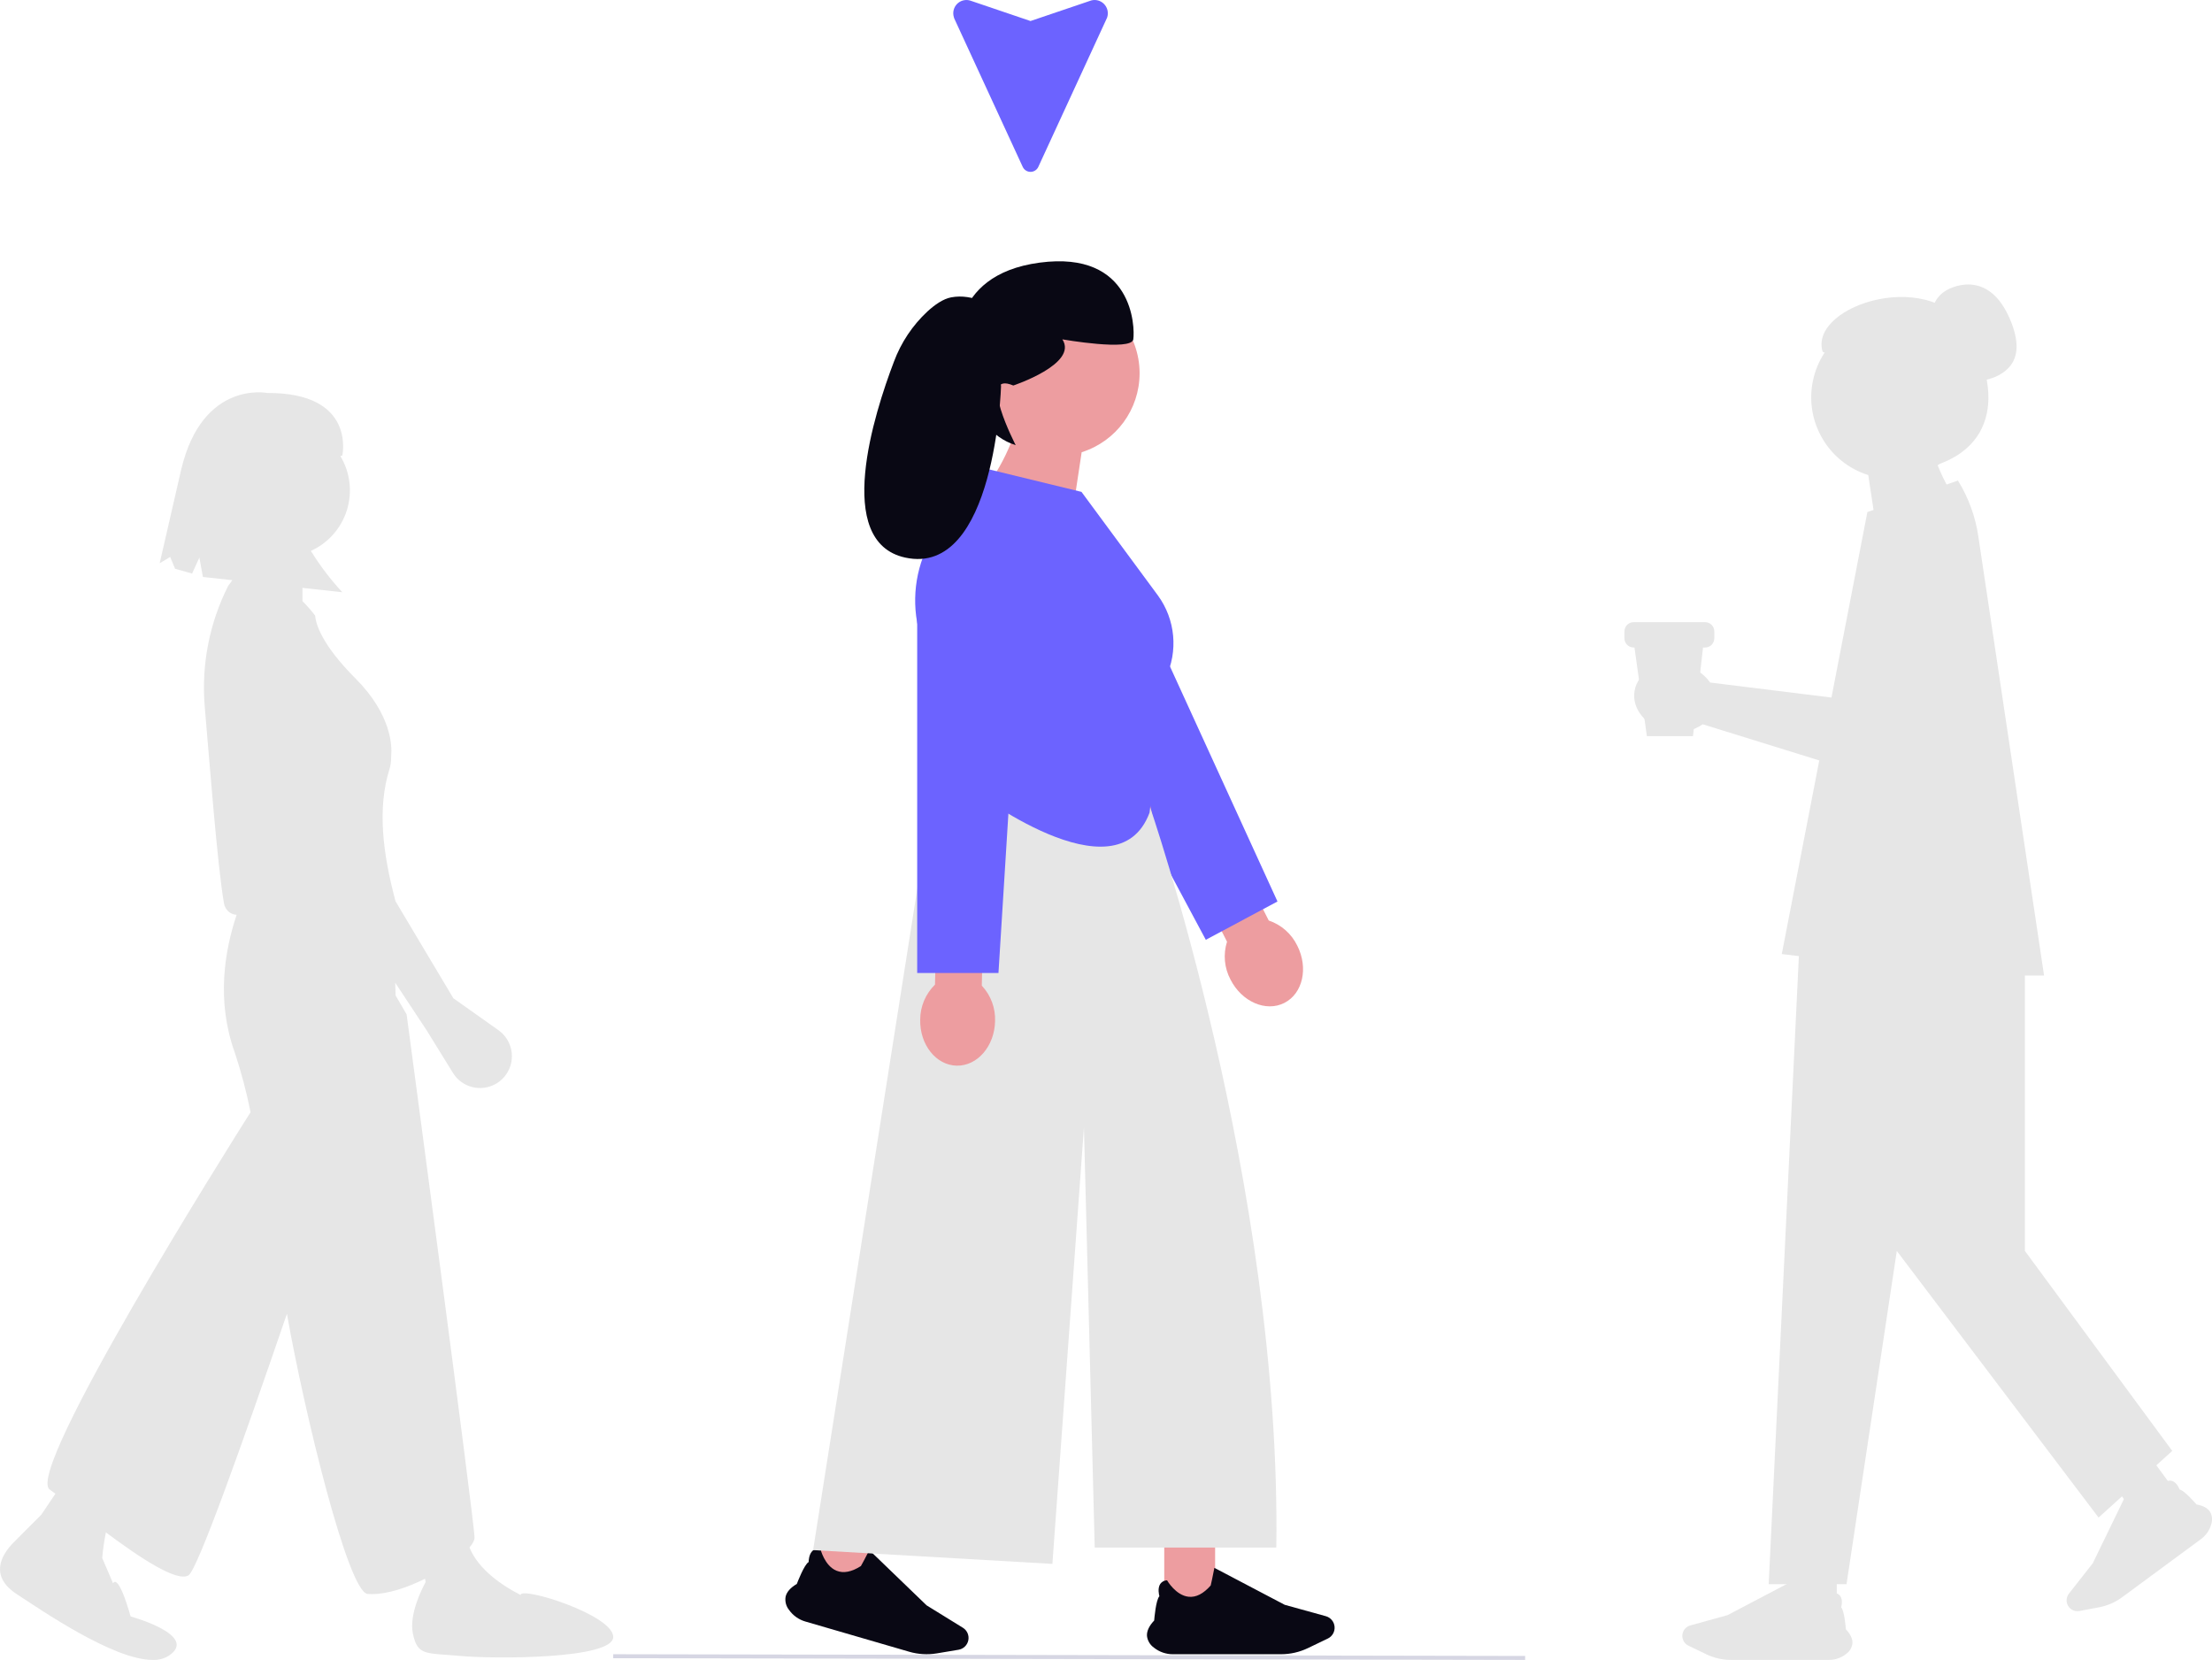
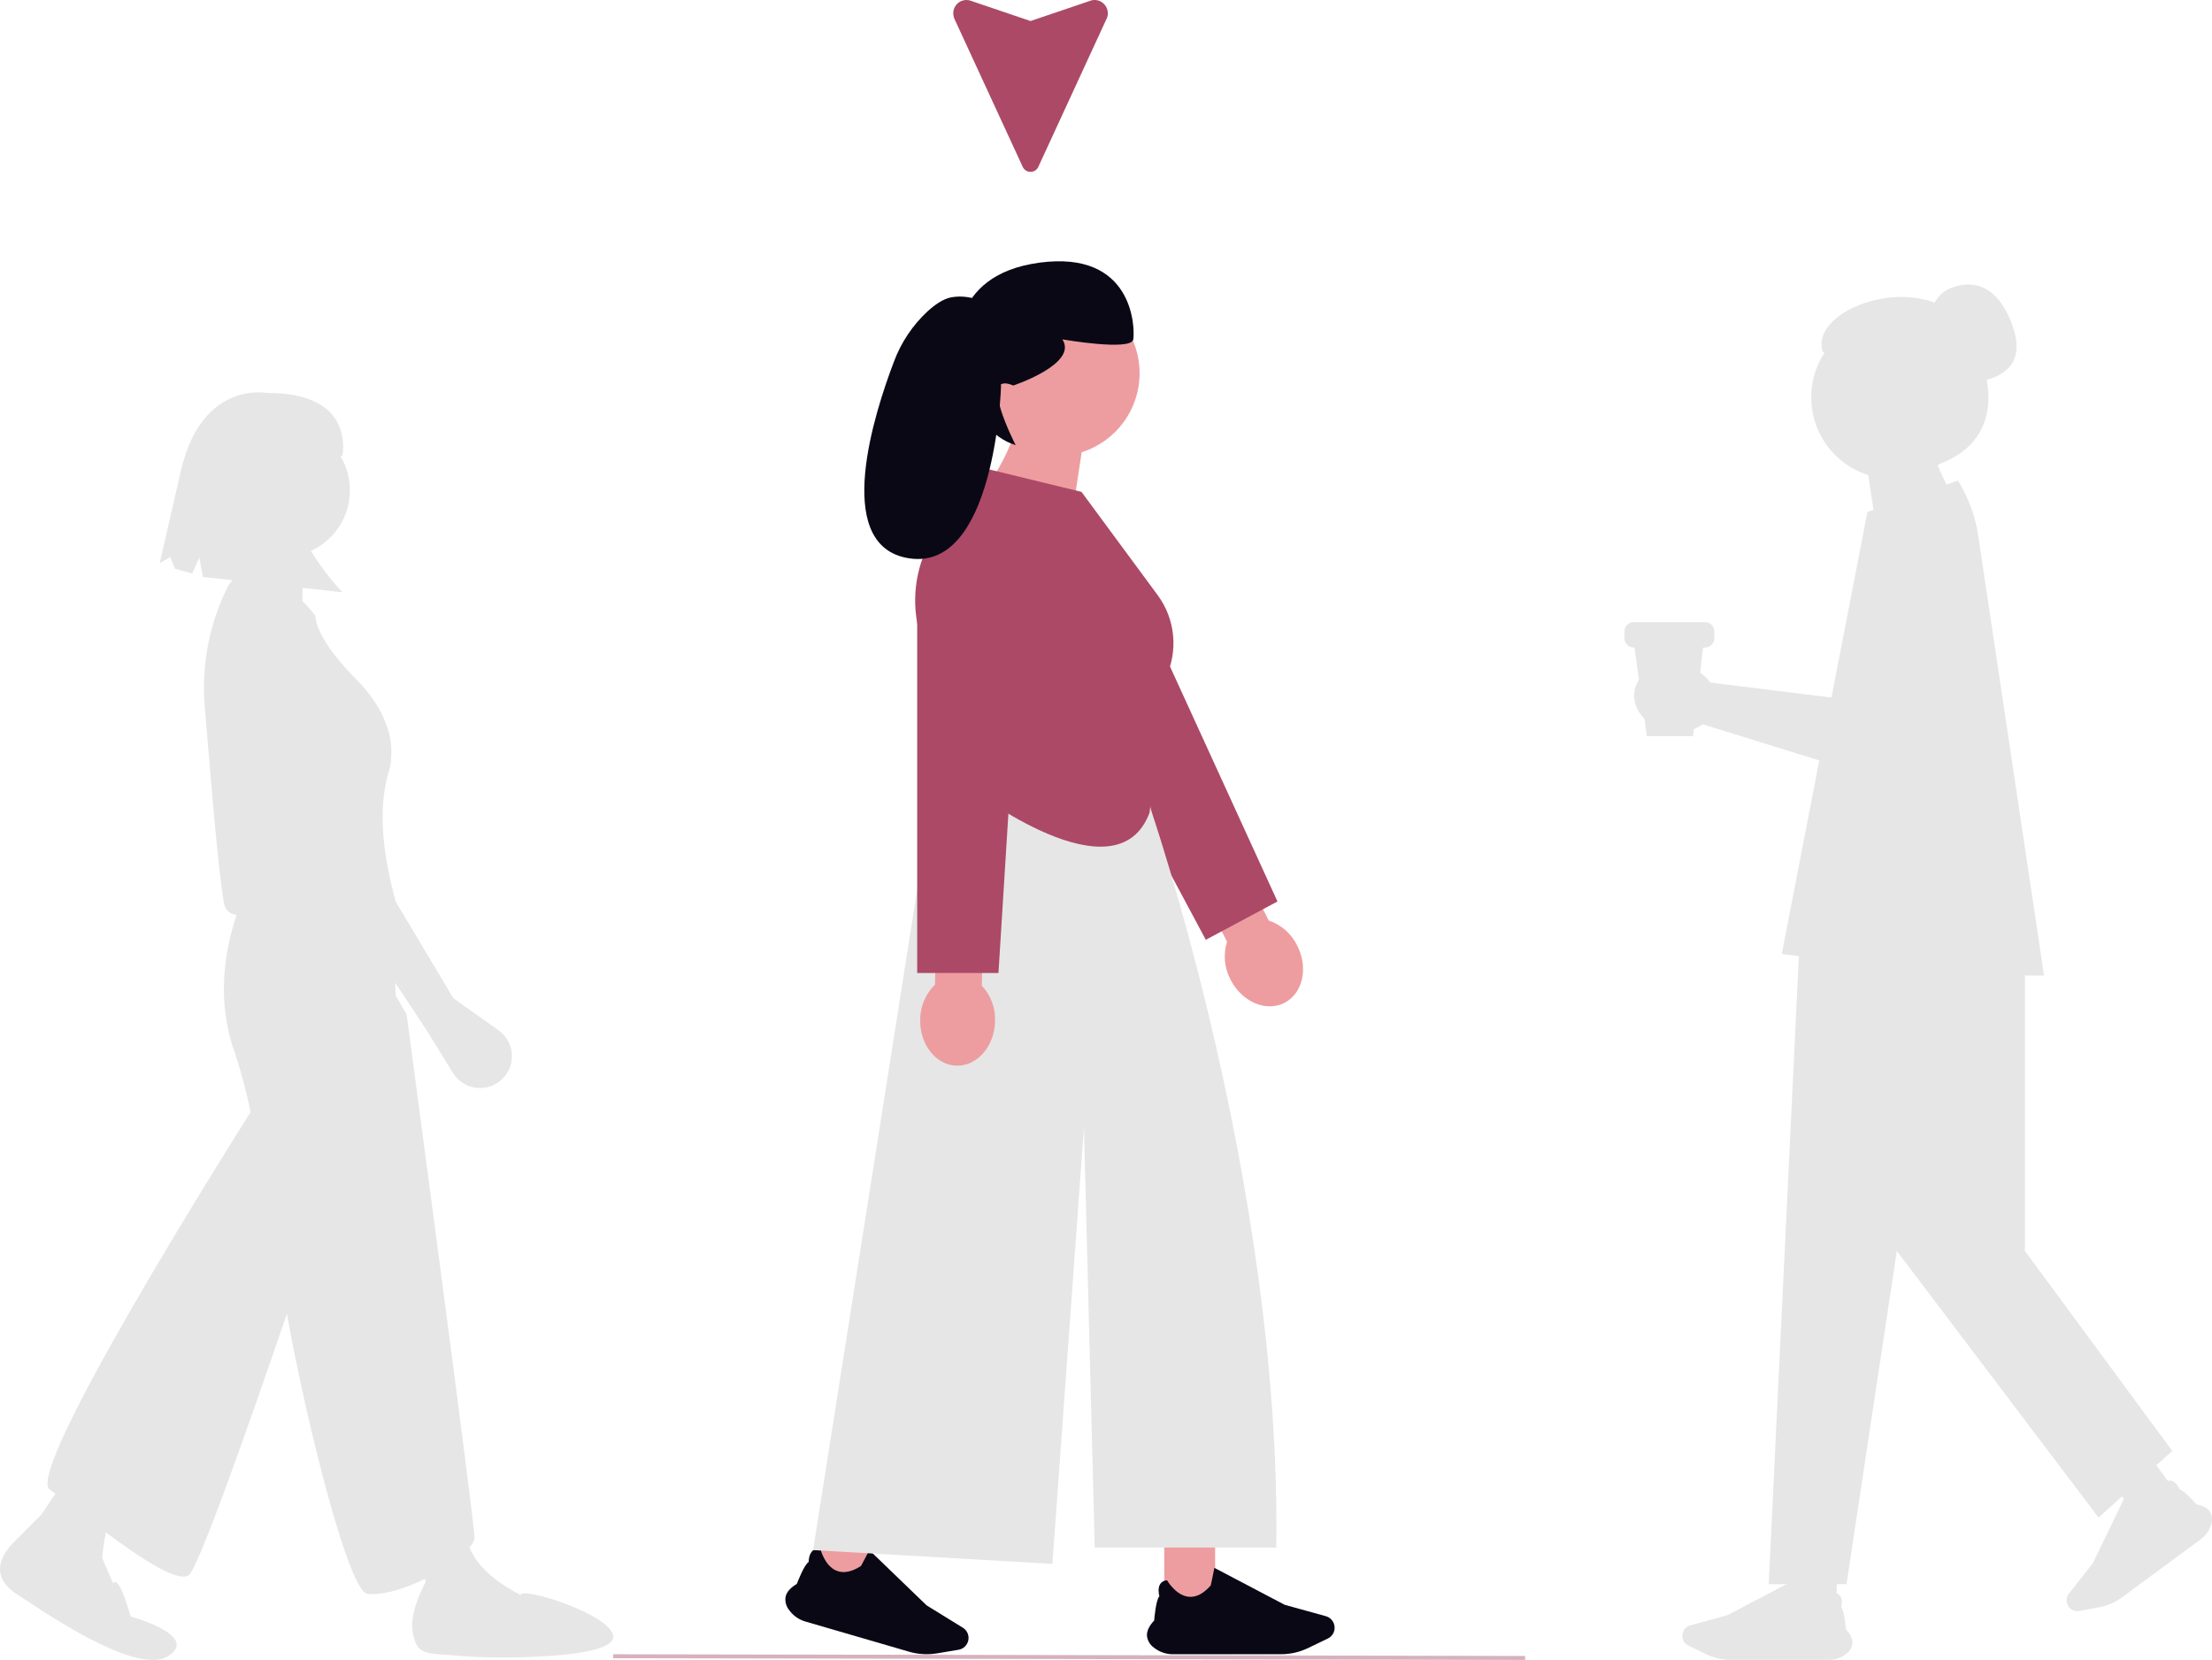
<svg xmlns="http://www.w3.org/2000/svg" width="960" height="720.354" viewBox="0 0 960 720.354" role="img" artist="Katerina Limpitsouni" source="https://undraw.co/">
  <g transform="translate(-480 -180)">
    <path d="M7.4,521.63C-4.24,514.088-.132,505.172,6.027,499L17.906,487.1l6.143-9.125c-.929-.7-1.764-1.31-2.486-1.82-11.081-7.837,78.63-150.248,87.176-163.751V312.4a216.976,216.976,0,0,0-6.883-25.991c-8.065-22.409-4.344-44.232.848-59.662a5.748,5.748,0,0,1-3.267-1.2,6.057,6.057,0,0,1-2.241-3.821c-2.874-16.58-6.368-62.557-8.38-85.8a98.136,98.136,0,0,1,10.193-51.9l1.818-2.5-12.766-1.4-1.53-8.4-3.16,6.919-7.386-2.066L73.86,71.441,69.3,74.178,78.654,33.45C87.891-5.405,116.056.293,116.056.293c38.688-.188,32.5,27.139,32.5,27.139l-.834.226a28.85,28.85,0,0,1-12.8,41.161,115.973,115.973,0,0,0,13.64,17.944l-17.3-1.9v5.731a63.725,63.725,0,0,1,5.495,6.284c.364,4,3.128,12.862,17.529,27.3,15.76,15.789,15.852,29.572,15.5,33.416-.025.252-.035.507-.035.76a16.97,16.97,0,0,1-.7,5.1c-5.37,16.965-2.948,36.658,2.616,57.447l25.081,42.044,19.545,13.852a13.818,13.818,0,1,1-19.711,18.561l-11.31-18.317-13.735-20.794.139,5.48,4.791,8.231s29.482,220.258,29.482,227.113c0,1.13-.8,2.587-2.2,4.227,3.96,9.767,14.5,16.685,22.172,20.613h0c.172-3.834,40.216,8.634,40.216,18.236s-51.336,9.6-66.395,8.229-18.481,0-20.535-9.6c-1.794-8.386,3.986-19.652,5.474-22.366,0-.091,0-.178,0-.263a5.116,5.116,0,0,0-.236-1.264c-7.7,3.828-16.176,6.661-23.062,6.662-.62,0-1.225-.024-1.82-.07-8.464-.681-27.447-78.6-34.979-121.256-.02-.113-.038-.226-.06-.338-19.308,56.378-38.751,110.848-42.659,113.458-4.871,3.255-21.092-7.54-35.908-18.578a99.289,99.289,0,0,0-1.6,11.1l4.7,10.977c2.644-4.1,7.624,14.394,7.624,14.394s30.117,8.229,16.427,17.145a12.361,12.361,0,0,1-6.833,1.728C49.079,550.1,17.468,528.16,7.4,521.63Z" transform="translate(480 350.252)" fill="#e6e6e6" />
    <g transform="translate(746.133 293.388)">
-       <path d="M395.772,1.726,0,.976V-.75L395.772,0Z" transform="translate(0 605.24)" fill="#d6d6e3" />
+       <path d="M395.772,1.726,0,.976V-.75L395.772,0Z" transform="translate(0 605.24)" fill="#d7b1bf" />
      <g transform="translate(74.717)">
        <path d="M187.109,335.89l-15.743-31.028-18.114,9.192L169,345.084a21.32,21.32,0,0,0,1.5,16.415c4.908,9.67,15.373,14.218,23.376,10.157s10.514-15.193,5.606-24.866a21.322,21.322,0,0,0-12.365-10.9Z" transform="translate(22.673 -49.808)" fill="#ed9da0" />
-         <path d="M89.68,212.334l79.535,148.649,31.1-16.637L130.643,192.03" transform="translate(13.254 -66.523)" fill="#6c63ff" />
+         <path d="M89.68,212.334l79.535,148.649,31.1-16.637L130.643,192.03" transform="translate(13.254 -66.523)" fill="#ac4967" />
        <path d="M136.917,240.057l21.675,100.677-94.475,3.3s12.378-69.921,7.984-82.006Z" transform="translate(9.463 -59.408)" fill="#ed9da0" />
        <rect width="22.077" height="29.098" transform="translate(164.429 555.309)" fill="#ed9da0" />
        <path d="M139.741,611.194a7.219,7.219,0,0,1-3.029-5.073c-.14-2.1.912-4.358,3.126-6.7.053-.675.741-9.04,2.271-10.538-.128-.448-.907-3.411.37-5.344a3.718,3.718,0,0,1,2.885-1.574l.058-.005.028.05c.037.065,3.762,6.537,9.366,7.1,3.213.33,6.429-1.328,9.56-4.914.11-.266,1-4.634,1.568-7.524l.023-.116,30.534,16.05,17.847,4.939a5.2,5.2,0,0,1,.865,9.69l-8.652,4.16a27.067,27.067,0,0,1-11.656,2.656H147.977a13.1,13.1,0,0,1-8.238-2.852Z" transform="translate(20.22 -9.558)" fill="#090814" />
        <rect width="22.078" height="29.098" transform="translate(31.894 576.141) rotate(-163.78)" fill="#ed9da0" />
        <path d="M1.593,595.9a7.221,7.221,0,0,1-1.5-5.722c.453-2.057,2.091-3.93,4.874-5.564.24-.634,3.236-8.472,5.124-9.484,0-.466.082-3.534,1.848-5.028a3.718,3.718,0,0,1,3.21-.708l.056.01.013.056c.018.073,1.787,7.327,7.009,9.438,2.994,1.21,6.544.521,10.553-2.047.181-.221,2.252-4.171,3.608-6.789l.054-.11,24.838,23.952,15.757,9.727a5.2,5.2,0,0,1-1.87,9.546L65.7,614.758a27.068,27.068,0,0,1-11.935-.708L8.707,600.94A13.106,13.106,0,0,1,1.593,595.9Z" transform="translate(0.002 -10.632)" fill="#090814" />
        <path d="M61.852,286.03l94.475,2.2S213.737,453.715,211.54,610.8h-78.81L128.05,428.444,114.362,617.885l-103.856-5.98Z" transform="translate(1.525 -52.599)" fill="#e6e6e6" />
        <path d="M143.19,129.684A35.891,35.891,0,1,0,87.478,159.6a89.1,89.1,0,0,1-11.741,20.714l35.371,29.477,6.938-45.854a35.906,35.906,0,0,0,25.14-34.252Z" transform="translate(10.543 -81.078)" fill="#ed9da0" />
-         <path d="M121.268,171.15l-40.646-9.887-26.054,33.36a53.716,53.716,0,0,0-2.726,40.631l21.6,64.814s63.1,48.72,77.376,10.268l6.912-58.35a35.1,35.1,0,0,0-3.3-35.891Z" transform="translate(7.243 -71.082)" fill="#6c63ff" />
+         <path d="M121.268,171.15l-40.646-9.887-26.054,33.36a53.716,53.716,0,0,0-2.726,40.631l21.6,64.814s63.1,48.72,77.376,10.268l6.912-58.35a35.1,35.1,0,0,0-3.3-35.891Z" transform="translate(7.243 -71.082)" fill="#ac4967" />
        <path d="M77.713,361.05l.755-34.782-20.308-.443-.755,34.782a21.32,21.32,0,0,0-6.425,15.184c-.235,10.842,6.848,19.789,15.821,19.983s16.441-8.441,16.672-19.283a21.321,21.321,0,0,0-5.76-15.443Z" transform="translate(7.533 -46.701)" fill="#ed9da0" />
-         <path d="M49.854,204.882V373.474H85.126L95.55,206.3" transform="translate(7.354 -64.618)" fill="#6c63ff" />
+         <path d="M49.854,204.882V373.474H85.126L95.55,206.3" transform="translate(7.354 -64.618)" fill="#ac4967" />
        <path d="M89.282,136.63s28.27-9.383,21.3-20.025c0,0,30,5.223,30.778,0s0-38.715-40.65-33.3S65.482,122.8,65.482,122.8s2.971,32.93,24.841,39.708C90.324,162.508,73.411,129.855,89.282,136.63Z" transform="translate(9.632 -82.718)" fill="#090814" />
        <path d="M85.615,100.576S77.266,94.548,67.529,96.4c-3.411.649-7.015,3.144-10.268,6.114a56.87,56.87,0,0,0-14.554,21.835c-8.513,22.314-26.379,78.13,4.877,84.973,39.187,8.586,41.62-74.315,41.62-74.315l-3.594-34.434Z" transform="translate(4.393 -80.743)" fill="#090814" />
      </g>
    </g>
-     <path d="M33.139,74.412a3.728,3.728,0,0,0,6.54.432l.231-.432L69.756,9.668a5.767,5.767,0,0,0-1.409-6.021,5.7,5.7,0,0,0-5.44-1.465L36.521,11.122,10.8,2.4a5.723,5.723,0,0,0-5.667.861l-.418.373a5.775,5.775,0,0,0-1.465,5.8L3.423,10,33.139,74.412Z" transform="translate(890.717 178.001)" fill="#6c63ff" />
+     <path d="M33.139,74.412a3.728,3.728,0,0,0,6.54.432l.231-.432L69.756,9.668a5.767,5.767,0,0,0-1.409-6.021,5.7,5.7,0,0,0-5.44-1.465L36.521,11.122,10.8,2.4a5.723,5.723,0,0,0-5.667.861l-.418.373a5.775,5.775,0,0,0-1.465,5.8L3.423,10,33.139,74.412Z" transform="translate(890.717 178.001)" fill="#ac4967" />
    <g transform="translate(1189.214 303.455)">
      <path d="M287.278,128.637a21.762,21.762,0,0,1-.587,5.009l-16.64,70.81a18.693,18.693,0,0,1-22.5,13.921L180.86,197.684l-3.256-1.005a19.309,19.309,0,0,1-14.628,3.037C153.3,198,146.6,190.126,148.009,182.11S158.415,169,168.094,170.7a19.348,19.348,0,0,1,12.716,7.847l.05.01.169.03,58.043,7.18,8.462-58.9c.926-11.252,6.744-19.879,18.036-19.879A21.713,21.713,0,0,1,287.278,128.637Z" transform="translate(-147.821 -5.814)" fill="#e6e6e6" />
      <rect width="20.012" height="20.012" transform="translate(209.959 523.558) rotate(-36.399)" fill="#e6e6e6" />
      <path d="M394.611,552.057,360.372,577.3a24.534,24.534,0,0,1-9.934,4.332l-8.549,1.619a4.709,4.709,0,0,1-4.581-7.535l10.366-13.2,13.645-28.133.079.072c1.972,1.8,4.968,4.515,5.192,4.647,4.214.933,7.45.409,9.619-1.557,3.783-3.429,3.02-10.154,3.012-10.221l-.006-.052.045-.027a3.368,3.368,0,0,1,2.951-.4c1.97.719,3,3.3,3.145,3.7,1.923.269,6.923,6,7.325,6.467,2.877.521,4.858,1.6,5.887,3.21a6.544,6.544,0,0,1,.519,5.331A11.88,11.88,0,0,1,394.611,552.057Z" transform="translate(-148.618 -7.587)" fill="#e6e6e6" />
      <rect width="20.012" height="20.012" transform="translate(67.926 558.684)" fill="#e6e6e6" />
      <path d="M232.432,604.672H189.895a24.536,24.536,0,0,1-10.566-2.408l-7.842-3.77a4.709,4.709,0,0,1,.784-8.783l16.178-4.477,27.677-14.548.021.1c.518,2.621,1.32,6.582,1.422,6.822,2.838,3.252,5.754,4.75,8.666,4.455,5.08-.515,8.456-6.38,8.49-6.44l.026-.045.052.005a3.369,3.369,0,0,1,2.615,1.426c1.159,1.747.452,4.438.336,4.844,1.388,1.358,2.01,8.94,2.059,9.552,2.007,2.127,2.96,4.172,2.834,6.077a6.545,6.545,0,0,1-2.746,4.6,11.88,11.88,0,0,1-7.467,2.585Z" transform="translate(-147.91 -7.773)" fill="#e6e6e6" />
      <path d="M317.659,252.291H221.751L206.463,570.465h33.776L262.061,425.84l87.568,115.7L381.6,512.615,317.659,425.84Z" transform="translate(-148.069 -6.428)" fill="#e6e6e6" />
      <path d="M293.259,42.124s12.617-.027,17.286-8.689c1.9-3.52,2.317-8.962-.733-16.829C299.94-8.856,281.559,2.545,281.559,2.545a12.647,12.647,0,0,0-6.148,13.219" transform="translate(-146.07)" fill="#e6e6e6" />
      <path d="M295.691,54.417a35.346,35.346,0,1,0-45.936,33.731l6.833,45.159,34.834-29.029a87.748,87.748,0,0,1-11.561-20.393A35.308,35.308,0,0,0,295.691,54.417Z" transform="translate(-148.148 -5.442)" fill="#e6e6e6" />
      <path d="M277.346,84.242s4.694-18-2.981-26.271c-7.658-8.256-8.647,4.59-8.647,4.59l-5.525-1.2s.961-12.492-9.85-14.655l6.967-14.895s-26.673,5.179-27.408,2.6c-5.785-20.327,49.4-37.691,64.645-6.68,9.745,19.824,8.574,32.9,3.689,41.645C291.538,81.368,277.346,84.242,277.346,84.242Z" transform="translate(-148.166 -5.408)" fill="#e6e6e6" />
      <path d="M296.671,208.489l15.664,46.16-88.624-1,13.214-42.176Z" transform="translate(-148.141 -6.243)" fill="#e6e6e6" />
      <path d="M288.619,90.835l-39.3,13.663L212.164,296.31l76.455,9.335,5.575-29.245,5.315,29.245h26.484L297.44,114.9a63.657,63.657,0,0,0-8.821-24.067h0Z" transform="translate(-148.092 -5.746)" fill="#e6e6e6" />
      <path d="M277.775,317.032l.684-31.528-18.408-.4-.684,31.528a19.326,19.326,0,0,0-5.824,13.759c-.213,9.828,6.207,17.938,14.341,18.114s14.9-7.647,15.113-17.475A19.326,19.326,0,0,0,277.775,317.032Z" transform="translate(-148.269 -6.567)" fill="#e6e6e6" />
    </g>
    <path d="M0,0H30L25.537,39.454H5.528Z" transform="translate(1189.215 460)" fill="#e6e6e6" />
    <rect width="39" height="11" rx="4" transform="translate(1185 450)" fill="#e6e6e6" />
  </g>
</svg>
